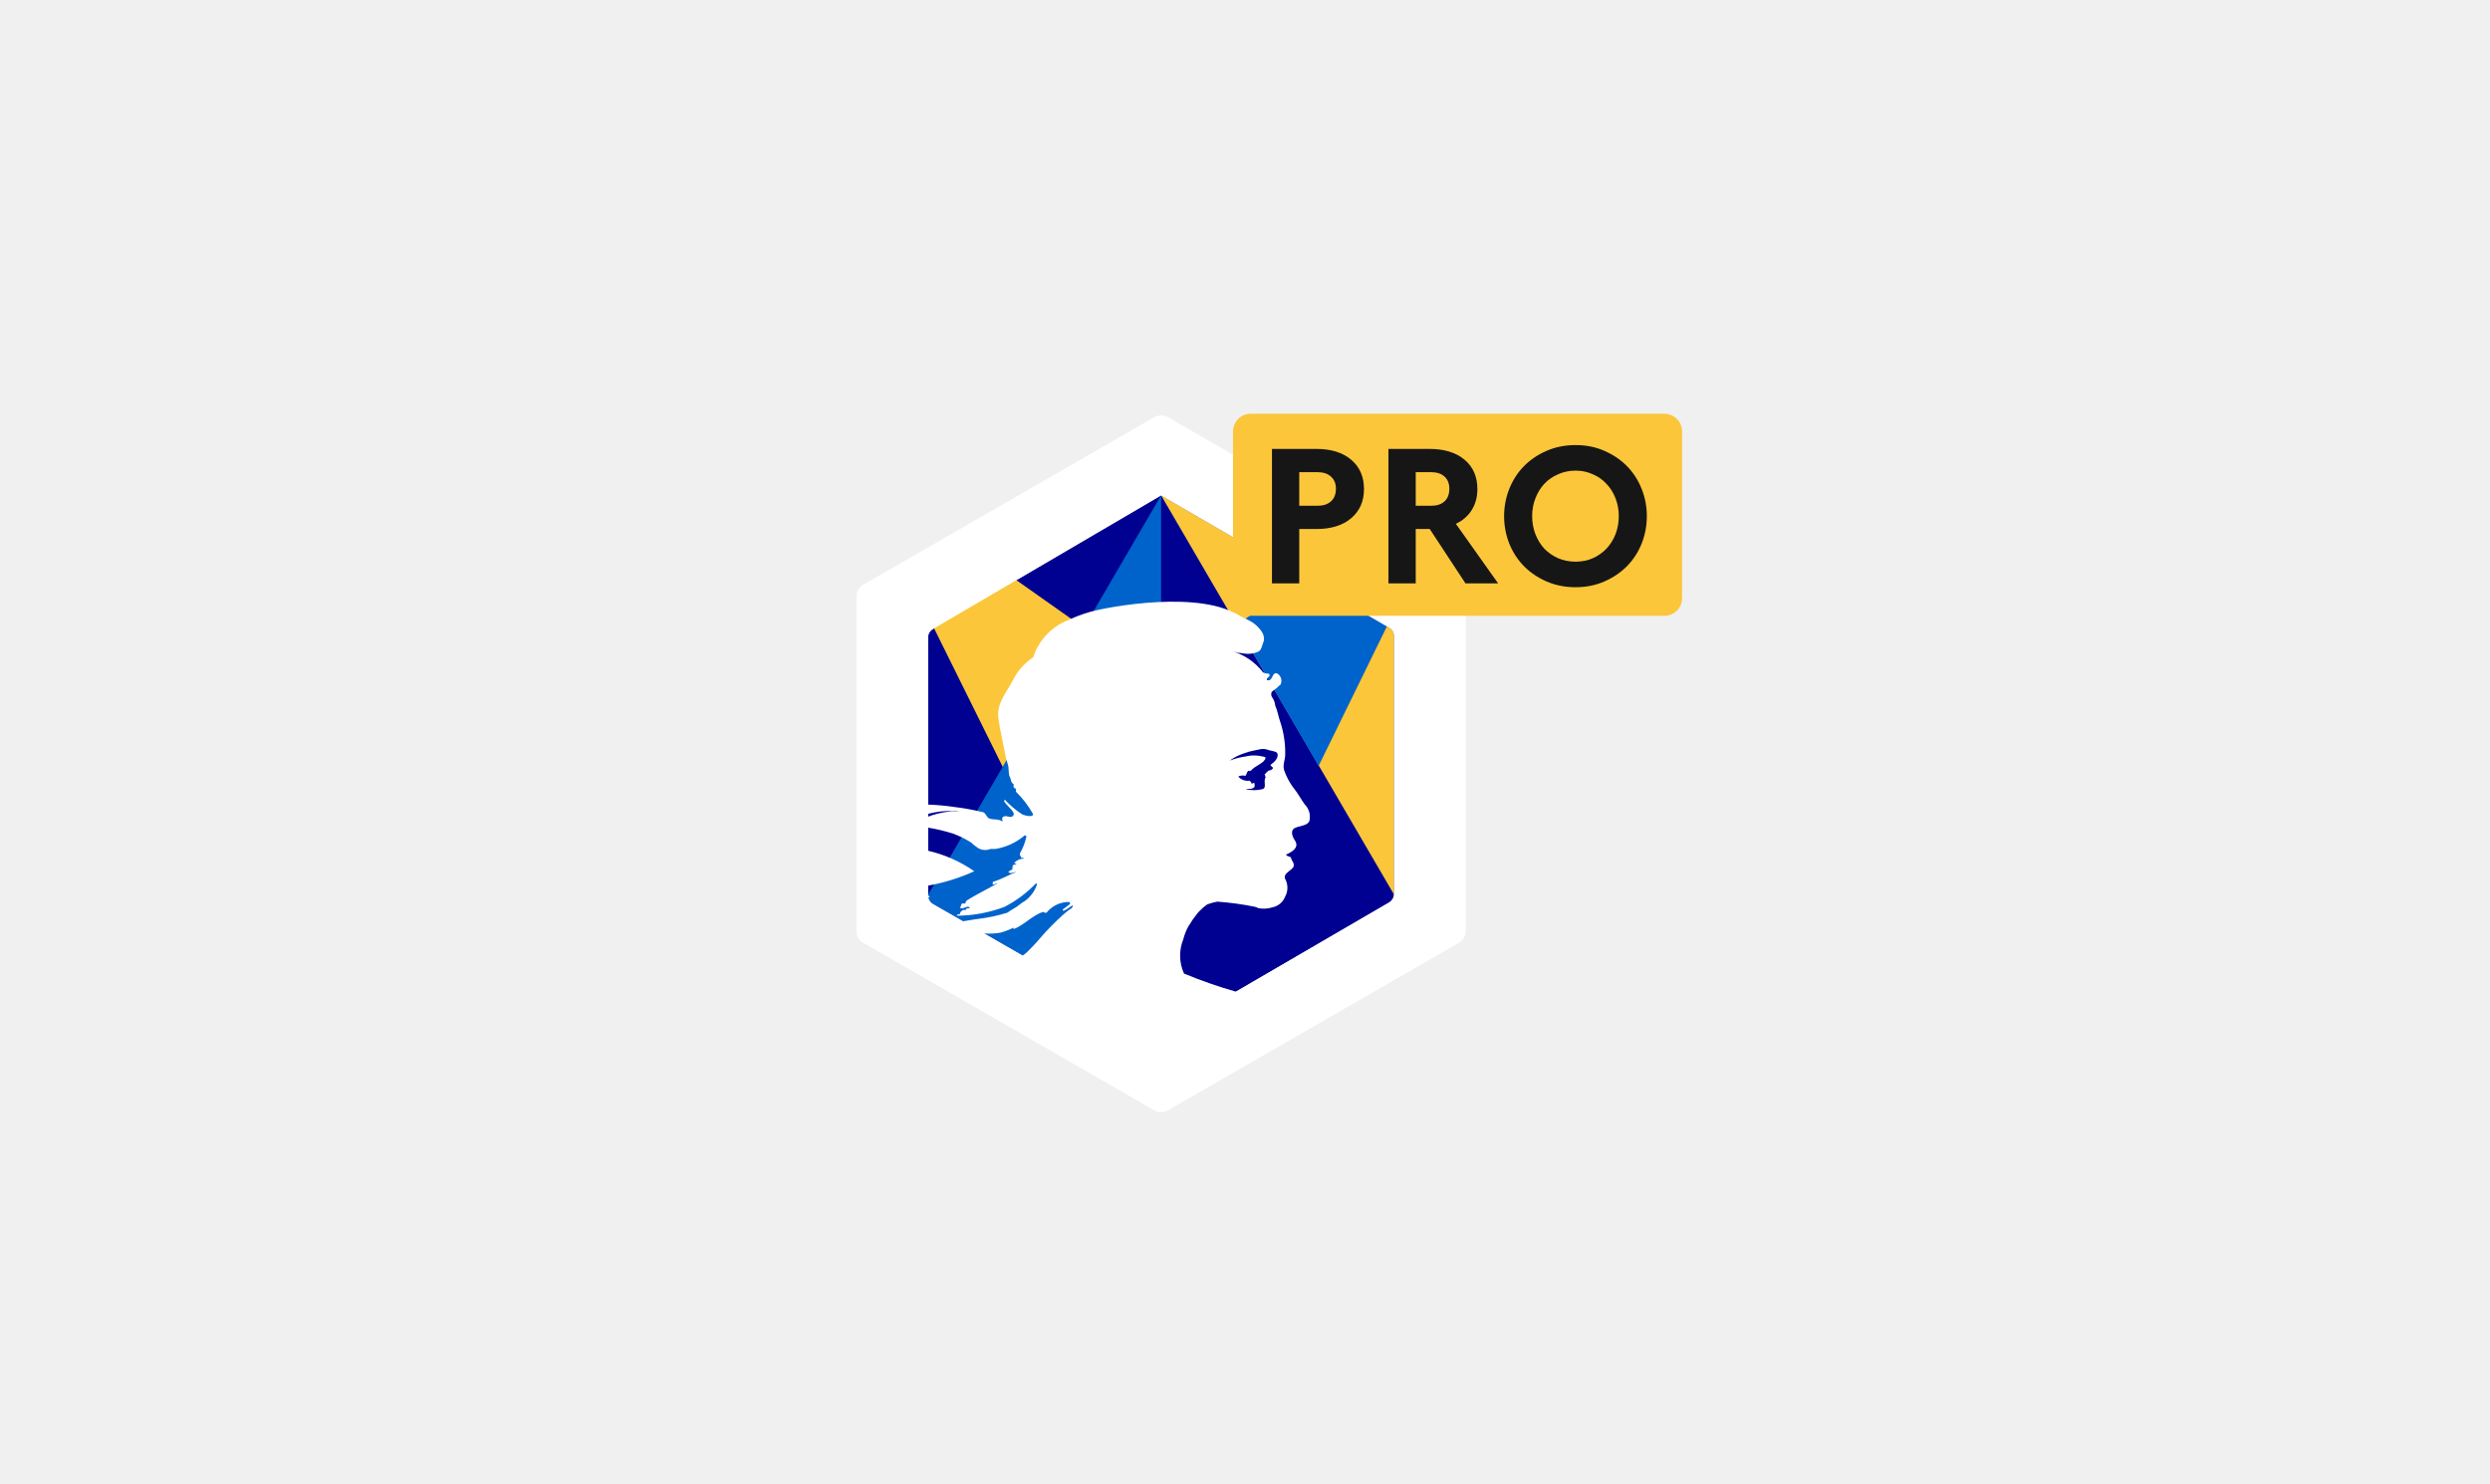
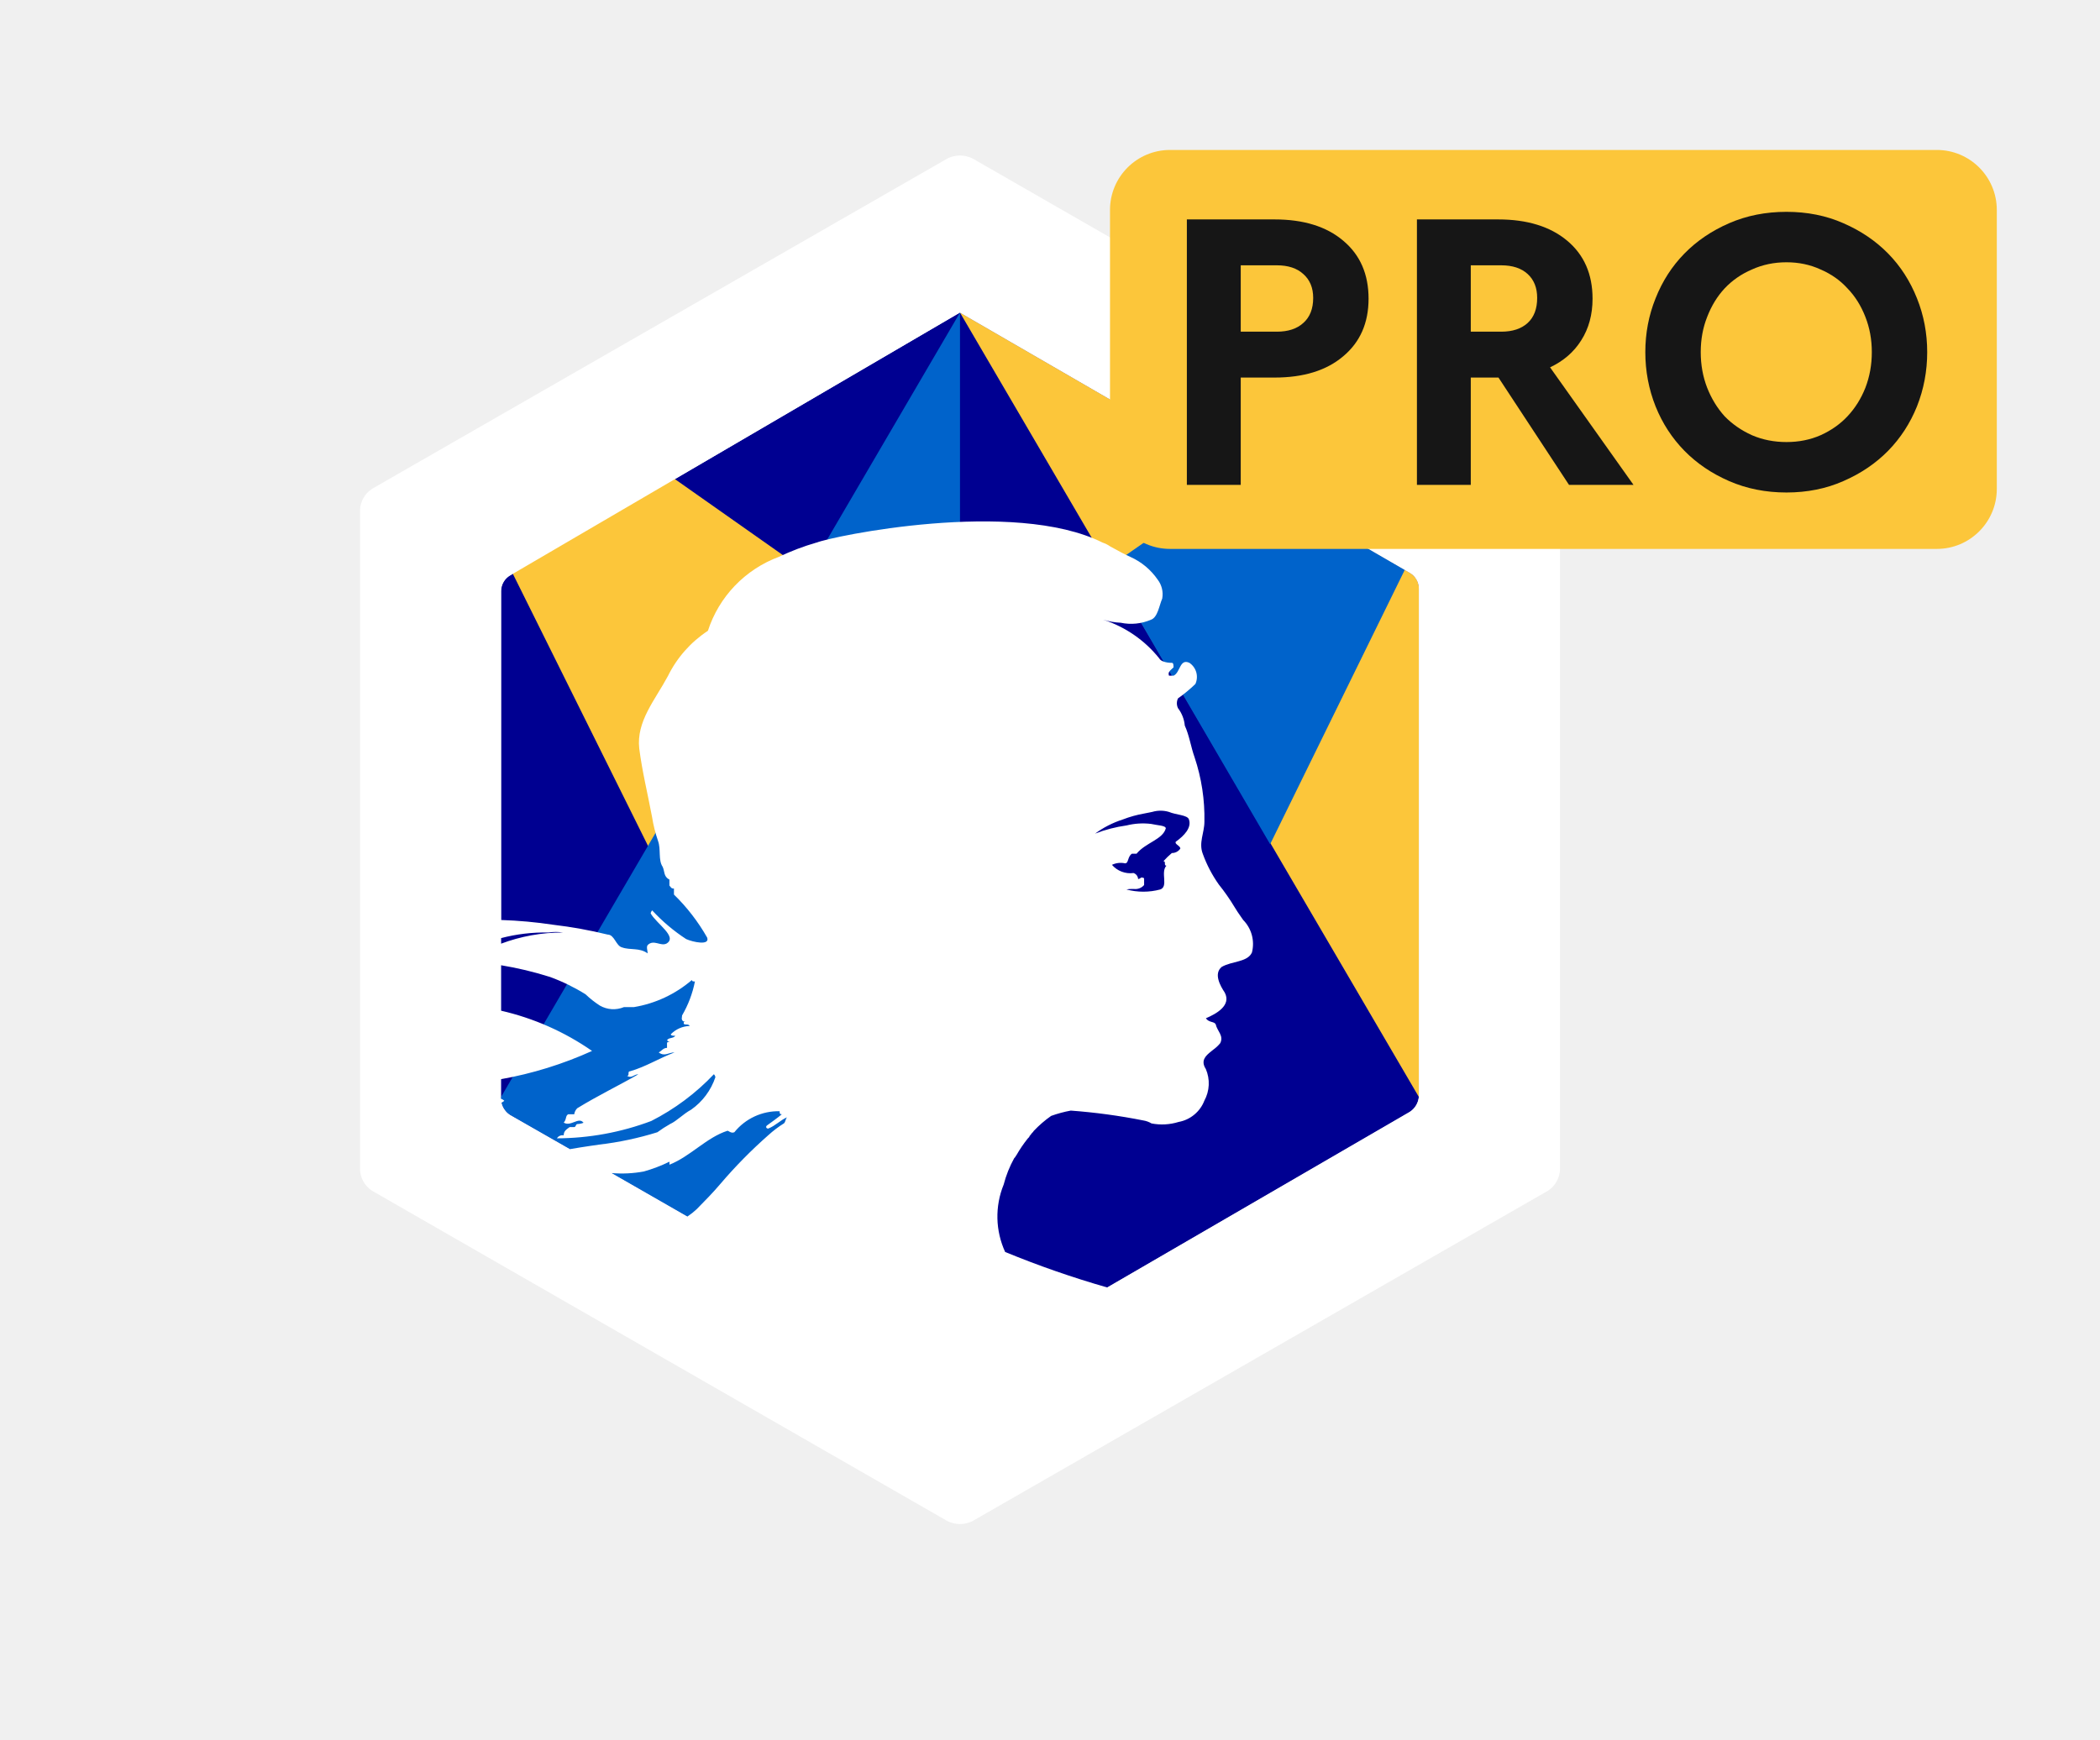
- <svg xmlns="http://www.w3.org/2000/svg" width="282" height="168" viewBox="0 0 282 168" fill="none">
-   <rect y="24" width="282" height="120" fill="none" />
-   <path d="M157.361 71.106L131.497 56.102L105.632 71.252C105.472 71.343 105.339 71.475 105.247 71.634C105.154 71.793 105.105 71.974 105.104 72.158V101.464C105.114 101.646 105.167 101.823 105.259 101.981C105.351 102.138 105.479 102.272 105.632 102.37L131.493 117.241L157.358 102.187C157.511 102.088 157.639 101.955 157.731 101.797C157.823 101.64 157.876 101.463 157.886 101.28V72.019C157.887 71.834 157.839 71.652 157.746 71.492C157.654 71.332 157.521 71.199 157.361 71.106Z" fill="#000091" />
-   <path d="M122.256 71.971L113.581 86.89L105.72 71.025L115.018 65.642L122.761 71.106L122.256 71.971ZM157.887 101.332V72.009C157.887 71.825 157.838 71.644 157.746 71.485C157.653 71.326 157.52 71.195 157.359 71.105L131.497 56.102" fill="#FCC63A" />
-   <path d="M105.108 101.332L131.5 56.102V117.249L105.632 102.37C105.479 102.272 105.351 102.138 105.259 101.981C105.167 101.823 105.114 101.646 105.104 101.464V72.158L105.108 101.332ZM147.662 65.478L157.077 70.934L149.333 86.755L140.04 70.785L147.662 65.478Z" fill="#0063CB" />
-   <path d="M165.32 66.273L132.218 47.218C131.995 47.107 131.749 47.049 131.5 47.049C131.251 47.049 131.005 47.107 130.782 47.218L97.68 66.273C97.48 66.406 97.315 66.585 97.197 66.793C97.079 67.002 97.011 67.236 97 67.475V105.517C97.01 105.758 97.077 105.993 97.195 106.204C97.313 106.414 97.479 106.594 97.68 106.727L130.781 125.783C131.004 125.894 131.249 125.952 131.498 125.952C131.747 125.952 131.993 125.894 132.216 125.783L165.32 106.727C165.521 106.594 165.687 106.414 165.805 106.204C165.923 105.993 165.99 105.758 166 105.517V67.475C165.989 67.236 165.921 67.002 165.803 66.793C165.685 66.585 165.52 66.406 165.32 66.273ZM115.611 96.977H115.747C115.675 96.977 115.611 96.989 115.611 97.063C115.611 97.236 115.872 97.063 115.956 97.236C115.546 97.247 115.157 97.418 114.871 97.713C114.871 97.801 115.044 97.801 115.131 97.801C115.002 97.974 114.742 97.888 114.654 98.062C114.7 98.109 114.761 98.14 114.826 98.149C114.74 98.149 114.654 98.149 114.654 98.237V98.498C114.436 98.498 114.35 98.671 114.176 98.759C114.521 99.02 114.74 98.759 115.087 98.759C114.176 99.105 113.438 99.586 112.527 99.847C112.354 99.847 112.527 100.108 112.354 100.108C112.615 100.281 112.746 100.022 113.005 100.022C111.876 100.674 110.705 101.232 109.491 101.979C109.397 102.072 109.337 102.194 109.318 102.325H108.973C108.801 102.411 108.887 102.629 108.713 102.804C109.103 103.065 109.575 102.458 109.841 102.804C109.927 102.804 109.668 102.89 109.496 102.89C109.41 102.89 109.41 103.063 109.323 103.063H109.058C108.885 103.193 108.713 103.281 108.713 103.54C108.638 103.527 108.561 103.536 108.491 103.567C108.422 103.597 108.363 103.649 108.323 103.713C110.176 103.706 112.012 103.368 113.746 102.714C115.091 102.027 116.309 101.116 117.348 100.018C117.395 100.065 117.425 100.126 117.434 100.191C117.181 100.946 116.694 101.6 116.044 102.059C115.566 102.32 115.219 102.71 114.837 102.885C114.581 103.029 114.334 103.188 114.098 103.362C113.008 103.703 111.888 103.941 110.753 104.075L110.227 104.151C109.839 104.208 109.453 104.27 109.07 104.338L105.632 102.37C105.506 102.29 105.397 102.187 105.312 102.065C105.227 101.943 105.167 101.805 105.135 101.659C105.193 101.628 105.247 101.592 105.297 101.55C105.244 101.493 105.177 101.451 105.102 101.427V100.303C106.91 99.981 108.67 99.434 110.343 98.675C108.761 97.572 106.982 96.784 105.104 96.352V93.733C106.062 93.89 107.006 94.117 107.931 94.41C108.643 94.673 109.327 95.008 109.97 95.41C110.223 95.654 110.499 95.872 110.795 96.062C111.003 96.181 111.236 96.251 111.475 96.266C111.714 96.281 111.953 96.24 112.175 96.148H112.744C113.98 95.944 115.136 95.402 116.085 94.583C116.085 94.67 116.172 94.67 116.258 94.67C116.123 95.359 115.873 96.021 115.52 96.627C115.525 96.716 115.437 96.89 115.611 96.977ZM120.47 103.151C120.903 102.979 121.16 102.672 121.555 102.5C121.469 102.586 121.469 102.761 121.383 102.845C121.059 103.048 120.754 103.28 120.472 103.537C119.496 104.399 118.583 105.329 117.738 106.321C117.303 106.84 116.827 107.32 116.358 107.799C116.192 107.955 116.013 108.097 115.823 108.223L111.464 105.716C112.084 105.768 112.708 105.737 113.32 105.624C113.828 105.481 114.322 105.292 114.795 105.059V105.232C116.003 104.753 116.92 103.665 118.136 103.274C118.18 103.274 118.354 103.447 118.526 103.361C118.839 102.973 119.236 102.662 119.687 102.452C120.139 102.242 120.632 102.139 121.129 102.15C121.129 102.237 121.129 102.323 121.216 102.323H121.259C120.998 102.541 120.695 102.757 120.396 102.975C120.298 103.065 120.384 103.151 120.47 103.151ZM105.104 92.493V92.171C105.998 91.937 106.92 91.828 107.843 91.846C108.116 91.802 108.395 91.802 108.668 91.846C107.451 91.845 106.243 92.064 105.104 92.493ZM157.889 101.291C157.879 101.473 157.826 101.65 157.734 101.808C157.642 101.965 157.515 102.099 157.361 102.197L139.975 112.314C137.979 111.742 136.016 111.058 134.096 110.265C133.818 109.658 133.667 109.001 133.652 108.333C133.637 107.666 133.759 107.002 134.01 106.383C134.148 105.851 134.352 105.338 134.617 104.856C134.66 104.813 134.703 104.77 134.703 104.725C134.715 104.725 134.726 104.72 134.734 104.712C134.742 104.704 134.746 104.693 134.746 104.682C134.938 104.345 135.155 104.025 135.397 103.722L135.423 103.696L135.457 103.66L135.483 103.634C135.483 103.591 135.526 103.547 135.569 103.502C135.612 103.414 135.699 103.371 135.742 103.285C136.045 102.963 136.379 102.673 136.741 102.42C137.107 102.287 137.485 102.184 137.869 102.114C139.268 102.217 140.659 102.407 142.035 102.681C142.204 102.707 142.366 102.765 142.512 102.854C143.032 102.955 143.568 102.926 144.074 102.768C144.403 102.707 144.711 102.563 144.969 102.35C145.228 102.136 145.427 101.86 145.548 101.547C145.7 101.268 145.787 100.958 145.802 100.641C145.817 100.324 145.76 100.007 145.635 99.716C145.328 99.238 145.612 98.96 145.947 98.695L146.064 98.6C146.213 98.494 146.347 98.369 146.463 98.227C146.68 97.791 146.29 97.535 146.202 97.137C146.116 96.965 145.812 97.051 145.638 96.791C146.245 96.53 147.113 96.05 146.723 95.31C146.463 94.917 146.073 94.22 146.551 93.828C147.158 93.482 148.026 93.567 148.286 92.999C148.371 92.67 148.37 92.324 148.281 91.995C148.193 91.666 148.021 91.366 147.782 91.123L147.653 90.937C147.524 90.752 147.396 90.567 147.289 90.383C147.015 89.927 146.71 89.49 146.378 89.074C145.999 88.536 145.692 87.949 145.467 87.33C145.207 86.676 145.554 86.109 145.554 85.455C145.579 84.196 145.388 82.942 144.99 81.748C144.772 81.137 144.686 80.484 144.425 79.917C144.393 79.552 144.257 79.204 144.036 78.914C143.993 78.825 143.97 78.728 143.97 78.63C143.97 78.532 143.993 78.435 144.036 78.347C144.389 78.097 144.723 77.82 145.034 77.518C145.131 77.307 145.149 77.068 145.085 76.844C145.022 76.621 144.882 76.427 144.689 76.297C144.125 76.036 144.172 76.865 143.779 77.039H143.518C143.432 76.821 143.604 76.733 143.779 76.56C143.779 76.474 143.779 76.299 143.692 76.299C143.347 76.299 143.042 76.211 142.954 76.038C142.123 74.999 141.007 74.227 139.744 73.814C140.068 73.914 140.404 73.972 140.743 73.987C141.325 74.111 141.931 74.05 142.478 73.814C142.869 73.683 142.956 72.986 143.128 72.594C143.163 72.404 143.158 72.208 143.113 72.02C143.068 71.832 142.985 71.656 142.868 71.502C142.476 70.932 141.935 70.479 141.305 70.195C141.001 70.064 140.523 69.803 140.134 69.585C140.001 69.491 139.855 69.418 139.701 69.367C134.586 66.799 124.057 69.021 123.255 69.367H123.239C122.5 69.582 121.779 69.856 121.084 70.188C120.128 70.544 119.264 71.113 118.557 71.851C117.851 72.589 117.32 73.478 117.005 74.451C116.02 75.099 115.226 76 114.705 77.06C113.967 78.443 112.884 79.669 113.056 81.234C113.229 82.583 113.534 83.8 113.795 85.192C113.869 85.663 113.984 86.126 114.14 86.576C114.312 87.053 114.14 87.663 114.4 88.054C114.529 88.315 114.443 88.62 114.792 88.794V89.14C114.878 89.226 114.878 89.313 115.052 89.313V89.659C115.802 90.391 116.445 91.226 116.962 92.138C117.134 92.616 116.137 92.4 115.754 92.225C115.037 91.757 114.382 91.202 113.802 90.572C113.754 90.618 113.723 90.679 113.714 90.745C114.059 91.353 115.276 92.093 114.624 92.484C114.279 92.657 113.886 92.223 113.539 92.572C113.453 92.702 113.539 92.877 113.539 93.05C113.061 92.704 112.542 92.877 112.064 92.704C111.719 92.617 111.63 91.965 111.24 91.965C110.211 91.714 109.168 91.525 108.116 91.4C107.122 91.251 106.12 91.159 105.116 91.125V72.158C105.117 71.974 105.166 71.793 105.259 71.634C105.351 71.475 105.484 71.343 105.644 71.252L131.497 56.102L157.361 71.106C157.521 71.198 157.654 71.329 157.747 71.488C157.839 71.647 157.888 71.828 157.889 72.013V101.291ZM144.168 87.006C144.116 87.087 144.044 87.154 143.959 87.199C143.874 87.244 143.778 87.266 143.682 87.264C143.509 87.41 143.347 87.567 143.196 87.736C143.368 87.736 143.196 87.993 143.368 87.993C143.014 88.379 143.501 89.194 143.014 89.365C142.378 89.536 141.707 89.536 141.07 89.365C141.165 89.344 141.262 89.335 141.358 89.337H141.505C141.613 89.35 141.723 89.336 141.824 89.296C141.926 89.257 142.016 89.192 142.086 89.109V88.763C142.086 88.677 141.998 88.677 141.914 88.677C141.868 88.725 141.807 88.756 141.741 88.763C141.737 88.685 141.709 88.611 141.662 88.549C141.615 88.487 141.55 88.441 141.476 88.417C141.246 88.448 141.013 88.421 140.797 88.338C140.581 88.256 140.388 88.121 140.237 87.945C140.471 87.832 140.736 87.802 140.989 87.859C141.21 87.859 141.122 87.473 141.388 87.302H141.653C142.183 86.659 143.156 86.487 143.333 85.844C143.333 85.671 142.847 85.671 142.493 85.587C142.021 85.528 141.541 85.558 141.079 85.673C140.458 85.759 139.85 85.917 139.266 86.145C139.749 85.789 140.287 85.514 140.858 85.331C141.259 85.176 141.674 85.06 142.097 84.985L142.324 84.94L142.554 84.893C142.867 84.799 143.2 84.799 143.513 84.893C143.911 85.066 144.574 85.066 144.662 85.322C144.834 85.794 144.396 86.264 143.911 86.609C143.813 86.749 144.168 86.842 144.168 87.006Z" fill="white" />
-   <rect x="139.647" y="46.859" width="50.853" height="22.884" rx="2" fill="#FCC63A" />
-   <path d="M144.054 66.071V50.843H149.079C150.747 50.843 152.059 51.249 153.016 52.062C153.988 52.874 154.474 53.983 154.474 55.39C154.474 56.782 153.988 57.884 153.016 58.697C152.059 59.509 150.747 59.915 149.079 59.915H147.143V66.071H144.054ZM149.209 53.475H147.143V57.282H149.209C149.862 57.282 150.37 57.116 150.732 56.782C151.109 56.449 151.298 55.97 151.298 55.346C151.298 54.766 151.109 54.309 150.732 53.976C150.37 53.642 149.862 53.475 149.209 53.475Z" fill="#161616" />
-   <path d="M157.246 66.071V50.843H161.902C163.57 50.843 164.889 51.249 165.861 52.062C166.833 52.874 167.319 53.983 167.319 55.39C167.319 56.304 167.101 57.101 166.666 57.783C166.245 58.45 165.651 58.965 164.882 59.327L169.668 66.071H165.97L161.924 59.915H160.335V66.071H157.246ZM162.076 53.475H160.335V57.282H162.076C162.728 57.282 163.236 57.116 163.599 56.782C163.961 56.449 164.142 55.97 164.142 55.346C164.142 54.766 163.961 54.309 163.599 53.976C163.236 53.642 162.728 53.475 162.076 53.475Z" fill="#161616" />
-   <path d="M178.437 50.408C179.626 50.408 180.714 50.626 181.7 51.061C182.701 51.496 183.557 52.076 184.267 52.801C184.978 53.526 185.529 54.382 185.921 55.368C186.312 56.34 186.508 57.37 186.508 58.457C186.508 59.545 186.312 60.582 185.921 61.568C185.529 62.54 184.978 63.388 184.267 64.113C183.557 64.838 182.701 65.418 181.7 65.854C180.714 66.289 179.626 66.506 178.437 66.506C177.248 66.506 176.153 66.289 175.152 65.854C174.152 65.418 173.296 64.838 172.585 64.113C171.875 63.388 171.324 62.54 170.932 61.568C170.541 60.582 170.345 59.545 170.345 58.457C170.345 57.37 170.541 56.34 170.932 55.368C171.324 54.382 171.875 53.526 172.585 52.801C173.296 52.076 174.152 51.496 175.152 51.061C176.153 50.626 177.248 50.408 178.437 50.408ZM178.437 63.613C179.148 63.613 179.801 63.482 180.395 63.221C181.004 62.946 181.519 62.583 181.94 62.134C182.375 61.67 182.716 61.126 182.962 60.502C183.209 59.864 183.332 59.182 183.332 58.457C183.332 57.732 183.209 57.058 182.962 56.434C182.716 55.796 182.375 55.252 181.94 54.803C181.519 54.338 181.004 53.976 180.395 53.715C179.801 53.439 179.148 53.301 178.437 53.301C177.727 53.301 177.067 53.439 176.458 53.715C175.849 53.976 175.326 54.338 174.891 54.803C174.471 55.252 174.137 55.796 173.891 56.434C173.644 57.058 173.521 57.732 173.521 58.457C173.521 59.182 173.644 59.864 173.891 60.502C174.137 61.126 174.471 61.67 174.891 62.134C175.326 62.583 175.849 62.946 176.458 63.221C177.067 63.482 177.727 63.613 178.437 63.613Z" fill="#161616" />
+ <svg xmlns="http://www.w3.org/2000/svg" width="70" height="58" viewBox="0 0 70 58" fill="none">
+   <rect width="70" height="58" fill="none" />
+   <path d="M46.992 19.098L31.998 10.421L17.004 19.182C16.911 19.235 16.834 19.311 16.781 19.403C16.727 19.495 16.698 19.599 16.698 19.706V36.654C16.704 36.759 16.735 36.862 16.788 36.953C16.841 37.044 16.915 37.121 17.004 37.178L31.996 45.778L46.99 37.072C47.079 37.015 47.153 36.938 47.206 36.847C47.26 36.756 47.29 36.653 47.296 36.548V19.626C47.297 19.519 47.269 19.414 47.215 19.321C47.162 19.228 47.085 19.151 46.992 19.098Z" fill="#000091" />
+   <path d="M26.641 19.598L21.612 28.226L17.055 19.051L22.445 15.938L26.934 19.098L26.641 19.598ZM47.297 36.578V19.62C47.297 19.513 47.269 19.409 47.215 19.317C47.161 19.225 47.084 19.149 46.991 19.097L31.998 10.421" fill="#FCC63A" />
+   <path d="M16.7 36.578L32 10.421V45.783L17.004 37.178C16.915 37.121 16.841 37.044 16.788 36.953C16.735 36.862 16.704 36.759 16.698 36.654V19.706L16.7 36.578ZM41.369 15.843L46.827 18.998L42.338 28.148L36.951 18.912L41.369 15.843Z" fill="#0063CB" />
+   <path d="M51.606 16.303L32.416 5.283C32.287 5.219 32.144 5.185 32 5.185C31.856 5.185 31.713 5.219 31.584 5.283L12.394 16.303C12.278 16.38 12.183 16.483 12.114 16.604C12.046 16.724 12.007 16.859 12 16.998V38.998C12.006 39.137 12.045 39.273 12.113 39.395C12.182 39.517 12.278 39.62 12.394 39.698L31.583 50.718C31.712 50.782 31.855 50.816 31.999 50.816C32.143 50.816 32.286 50.782 32.415 50.718L51.606 39.698C51.722 39.62 51.818 39.517 51.887 39.395C51.955 39.273 51.994 39.137 52 38.998V16.998C51.993 16.859 51.954 16.724 51.886 16.604C51.817 16.483 51.721 16.38 51.606 16.303ZM22.789 34.059H22.868C22.826 34.059 22.789 34.066 22.789 34.109C22.789 34.209 22.94 34.109 22.989 34.209C22.751 34.215 22.526 34.315 22.36 34.485C22.36 34.536 22.46 34.536 22.511 34.536C22.436 34.636 22.285 34.586 22.234 34.687C22.261 34.714 22.296 34.731 22.334 34.737C22.284 34.737 22.234 34.737 22.234 34.788V34.939C22.108 34.939 22.058 35.039 21.957 35.09C22.157 35.241 22.284 35.09 22.485 35.09C21.957 35.29 21.529 35.568 21.001 35.719C20.901 35.719 21.001 35.87 20.901 35.87C21.052 35.97 21.128 35.82 21.278 35.82C20.624 36.197 19.945 36.52 19.241 36.952C19.187 37.006 19.152 37.076 19.141 37.152H18.941C18.841 37.202 18.891 37.328 18.79 37.429C19.016 37.58 19.29 37.229 19.444 37.429C19.494 37.429 19.344 37.479 19.244 37.479C19.194 37.479 19.194 37.579 19.144 37.579H18.99C18.89 37.654 18.79 37.705 18.79 37.855C18.747 37.847 18.702 37.852 18.662 37.87C18.621 37.888 18.587 37.917 18.564 37.955C19.638 37.951 20.703 37.755 21.708 37.377C22.488 36.98 23.194 36.453 23.796 35.818C23.823 35.845 23.841 35.88 23.846 35.918C23.699 36.354 23.417 36.733 23.04 36.998C22.763 37.149 22.562 37.375 22.34 37.476C22.192 37.559 22.049 37.651 21.912 37.752C21.28 37.949 20.631 38.087 19.973 38.164L19.668 38.208C19.443 38.241 19.219 38.277 18.997 38.316L17.004 37.178C16.931 37.132 16.868 37.072 16.819 37.001C16.769 36.931 16.734 36.851 16.716 36.767C16.749 36.749 16.781 36.728 16.81 36.704C16.779 36.671 16.74 36.647 16.697 36.633V35.983C17.745 35.797 18.765 35.48 19.735 35.041C18.818 34.403 17.787 33.947 16.698 33.698V32.183C17.253 32.274 17.801 32.405 18.337 32.575C18.75 32.727 19.146 32.92 19.519 33.153C19.666 33.294 19.826 33.42 19.997 33.53C20.118 33.599 20.253 33.639 20.391 33.648C20.53 33.656 20.669 33.633 20.797 33.58H21.127C21.843 33.462 22.514 33.148 23.064 32.675C23.064 32.725 23.114 32.725 23.164 32.725C23.086 33.124 22.941 33.506 22.736 33.857C22.739 33.908 22.688 34.009 22.789 34.059ZM25.606 37.63C25.857 37.53 26.006 37.353 26.235 37.253C26.185 37.303 26.185 37.404 26.135 37.453C25.947 37.57 25.771 37.704 25.607 37.853C25.041 38.352 24.512 38.889 24.022 39.463C23.77 39.763 23.494 40.041 23.222 40.318C23.126 40.408 23.022 40.49 22.912 40.563L20.385 39.113C20.744 39.143 21.106 39.126 21.461 39.06C21.755 38.977 22.042 38.868 22.316 38.733V38.833C23.016 38.556 23.548 37.927 24.253 37.701C24.278 37.701 24.379 37.801 24.479 37.751C24.66 37.526 24.89 37.347 25.152 37.225C25.414 37.104 25.7 37.044 25.988 37.051C25.988 37.101 25.988 37.151 26.038 37.151H26.063C25.912 37.277 25.736 37.402 25.563 37.528C25.506 37.58 25.556 37.63 25.606 37.63ZM16.698 31.466V31.28C17.216 31.144 17.75 31.081 18.286 31.092C18.444 31.067 18.606 31.067 18.764 31.092C18.058 31.091 17.358 31.218 16.698 31.466ZM47.298 36.554C47.292 36.659 47.261 36.762 47.208 36.853C47.155 36.944 47.081 37.021 46.992 37.078L36.913 42.929C35.756 42.598 34.618 42.202 33.505 41.744C33.344 41.393 33.256 41.013 33.247 40.627C33.239 40.24 33.309 39.857 33.455 39.499C33.535 39.191 33.653 38.894 33.807 38.616C33.832 38.591 33.857 38.566 33.857 38.54C33.864 38.54 33.87 38.537 33.875 38.533C33.879 38.528 33.882 38.522 33.882 38.515C33.993 38.32 34.119 38.135 34.259 37.96L34.274 37.945L34.294 37.924L34.309 37.909C34.309 37.884 34.334 37.859 34.359 37.833C34.384 37.782 34.434 37.757 34.459 37.707C34.635 37.521 34.829 37.353 35.038 37.207C35.251 37.13 35.469 37.071 35.692 37.03C36.503 37.09 37.309 37.199 38.107 37.358C38.205 37.373 38.299 37.407 38.384 37.458C38.685 37.517 38.996 37.499 39.289 37.408C39.48 37.373 39.659 37.29 39.808 37.166C39.958 37.043 40.074 36.883 40.144 36.702C40.232 36.541 40.282 36.362 40.291 36.178C40.3 35.995 40.266 35.812 40.194 35.643C40.016 35.367 40.181 35.206 40.375 35.053L40.443 34.998C40.529 34.937 40.607 34.864 40.674 34.782C40.8 34.53 40.574 34.382 40.523 34.152C40.473 34.052 40.297 34.102 40.196 33.952C40.548 33.801 41.051 33.523 40.825 33.095C40.674 32.868 40.448 32.465 40.725 32.238C41.077 32.038 41.58 32.087 41.731 31.759C41.78 31.568 41.779 31.368 41.728 31.178C41.677 30.988 41.577 30.814 41.439 30.674L41.364 30.566C41.289 30.459 41.215 30.352 41.153 30.246C40.994 29.982 40.818 29.729 40.625 29.489C40.405 29.177 40.227 28.838 40.097 28.48C39.946 28.102 40.147 27.774 40.147 27.396C40.162 26.668 40.051 25.942 39.82 25.252C39.694 24.899 39.644 24.521 39.493 24.193C39.474 23.982 39.396 23.781 39.267 23.613C39.242 23.562 39.229 23.506 39.229 23.449C39.229 23.392 39.242 23.336 39.267 23.285C39.472 23.14 39.666 22.98 39.846 22.806C39.902 22.684 39.912 22.546 39.876 22.416C39.839 22.287 39.758 22.175 39.646 22.1C39.319 21.949 39.346 22.428 39.118 22.529H38.967C38.917 22.403 39.017 22.352 39.118 22.252C39.118 22.202 39.118 22.101 39.068 22.101C38.868 22.101 38.691 22.05 38.64 21.95C38.158 21.349 37.511 20.902 36.779 20.664C36.967 20.722 37.161 20.755 37.358 20.764C37.696 20.835 38.047 20.8 38.364 20.664C38.591 20.588 38.641 20.185 38.741 19.958C38.761 19.848 38.758 19.735 38.732 19.626C38.706 19.518 38.658 19.416 38.59 19.327C38.363 18.997 38.05 18.735 37.684 18.571C37.508 18.495 37.231 18.344 37.005 18.218C36.928 18.164 36.843 18.121 36.754 18.092C33.789 16.607 27.685 17.892 27.22 18.092H27.211C26.782 18.216 26.365 18.375 25.962 18.567C25.407 18.773 24.907 19.102 24.497 19.528C24.087 19.955 23.78 20.469 23.597 21.032C23.026 21.407 22.566 21.928 22.264 22.541C21.836 23.341 21.208 24.05 21.308 24.955C21.408 25.735 21.585 26.439 21.736 27.244C21.779 27.516 21.846 27.784 21.936 28.044C22.036 28.32 21.936 28.673 22.087 28.899C22.162 29.05 22.112 29.226 22.314 29.327V29.527C22.364 29.577 22.364 29.627 22.465 29.627V29.827C22.9 30.25 23.272 30.733 23.572 31.261C23.672 31.537 23.094 31.412 22.872 31.311C22.456 31.04 22.076 30.719 21.74 30.355C21.712 30.382 21.695 30.417 21.689 30.455C21.889 30.807 22.595 31.235 22.217 31.461C22.017 31.561 21.789 31.31 21.588 31.512C21.538 31.587 21.588 31.688 21.588 31.788C21.311 31.588 21.01 31.688 20.733 31.588C20.533 31.538 20.481 31.161 20.255 31.161C19.659 31.015 19.054 30.906 18.444 30.834C17.868 30.747 17.287 30.694 16.705 30.675V19.706C16.705 19.599 16.734 19.495 16.788 19.403C16.841 19.311 16.918 19.235 17.011 19.182L31.998 10.421L46.992 19.098C47.085 19.151 47.162 19.227 47.215 19.319C47.269 19.411 47.298 19.515 47.298 19.622V36.554ZM39.344 28.293C39.314 28.34 39.272 28.378 39.222 28.404C39.173 28.43 39.118 28.443 39.062 28.442C38.962 28.526 38.868 28.617 38.78 28.715C38.88 28.715 38.78 28.864 38.88 28.864C38.675 29.087 38.957 29.558 38.675 29.657C38.306 29.756 37.917 29.756 37.548 29.657C37.603 29.645 37.659 29.64 37.715 29.641H37.8C37.863 29.648 37.926 29.64 37.985 29.617C38.044 29.594 38.096 29.557 38.137 29.509V29.309C38.137 29.259 38.086 29.259 38.037 29.259C38.011 29.287 37.975 29.305 37.937 29.309C37.934 29.264 37.919 29.221 37.891 29.185C37.864 29.149 37.826 29.123 37.783 29.109C37.65 29.127 37.515 29.111 37.389 29.063C37.264 29.016 37.153 28.938 37.065 28.836C37.201 28.771 37.354 28.753 37.501 28.786C37.629 28.786 37.578 28.563 37.732 28.464H37.886C38.193 28.092 38.757 27.993 38.86 27.621C38.86 27.521 38.578 27.521 38.373 27.472C38.099 27.438 37.821 27.455 37.553 27.522C37.193 27.572 36.84 27.663 36.502 27.795C36.782 27.589 37.094 27.43 37.425 27.324C37.657 27.234 37.898 27.167 38.143 27.124L38.275 27.098L38.408 27.071C38.589 27.017 38.783 27.017 38.964 27.071C39.195 27.171 39.579 27.171 39.63 27.319C39.73 27.592 39.476 27.864 39.195 28.063C39.138 28.144 39.344 28.198 39.344 28.293Z" fill="white" />
+   <rect x="37" y="5" width="29.56" height="13.302" rx="2" fill="#FCC63A" />
+   <path d="M39.562 16.168V7.316H42.483C43.453 7.316 44.215 7.552 44.772 8.024C45.337 8.496 45.619 9.141 45.619 9.959C45.619 10.768 45.337 11.409 44.772 11.881C44.215 12.353 43.453 12.589 42.483 12.589H41.358V16.168H39.562ZM42.559 8.846H41.358V11.059H42.559C42.938 11.059 43.233 10.962 43.444 10.768C43.663 10.574 43.773 10.296 43.773 9.933C43.773 9.596 43.663 9.331 43.444 9.137C43.233 8.943 42.938 8.846 42.559 8.846Z" fill="#161616" />
+   <path d="M47.231 16.168V7.316H49.937C50.906 7.316 51.673 7.552 52.238 8.024C52.803 8.496 53.085 9.141 53.085 9.959C53.085 10.49 52.959 10.954 52.706 11.35C52.462 11.738 52.116 12.037 51.669 12.248L54.451 16.168H52.301L49.949 12.589H49.026V16.168H47.231ZM50.038 8.846H49.026V11.059H50.038C50.417 11.059 50.712 10.962 50.923 10.768C51.134 10.574 51.239 10.296 51.239 9.933C51.239 9.596 51.134 9.331 50.923 9.137C50.712 8.943 50.417 8.846 50.038 8.846Z" fill="#161616" />
+   <path d="M59.549 7.063C60.24 7.063 60.872 7.189 61.445 7.442C62.027 7.695 62.524 8.032 62.938 8.454C63.351 8.875 63.671 9.373 63.899 9.946C64.126 10.511 64.24 11.11 64.24 11.742C64.24 12.374 64.126 12.977 63.899 13.55C63.671 14.115 63.351 14.608 62.938 15.03C62.524 15.451 62.027 15.788 61.445 16.041C60.872 16.294 60.24 16.421 59.549 16.421C58.857 16.421 58.221 16.294 57.639 16.041C57.057 15.788 56.56 15.451 56.147 15.03C55.734 14.608 55.413 14.115 55.186 13.55C54.958 12.977 54.844 12.374 54.844 11.742C54.844 11.11 54.958 10.511 55.186 9.946C55.413 9.373 55.734 8.875 56.147 8.454C56.56 8.032 57.057 7.695 57.639 7.442C58.221 7.189 58.857 7.063 59.549 7.063ZM59.549 14.739C59.962 14.739 60.341 14.663 60.687 14.511C61.041 14.351 61.34 14.14 61.584 13.879C61.837 13.609 62.035 13.293 62.179 12.93C62.322 12.559 62.394 12.163 62.394 11.742C62.394 11.32 62.322 10.928 62.179 10.566C62.035 10.195 61.837 9.879 61.584 9.617C61.34 9.348 61.041 9.137 60.687 8.985C60.341 8.825 59.962 8.745 59.549 8.745C59.136 8.745 58.752 8.825 58.398 8.985C58.044 9.137 57.74 9.348 57.487 9.617C57.243 9.879 57.049 10.195 56.906 10.566C56.762 10.928 56.691 11.32 56.691 11.742C56.691 12.163 56.762 12.559 56.906 12.93C57.049 13.293 57.243 13.609 57.487 13.879C57.74 14.14 58.044 14.351 58.398 14.511C58.752 14.663 59.136 14.739 59.549 14.739Z" fill="#161616" />
</svg>
